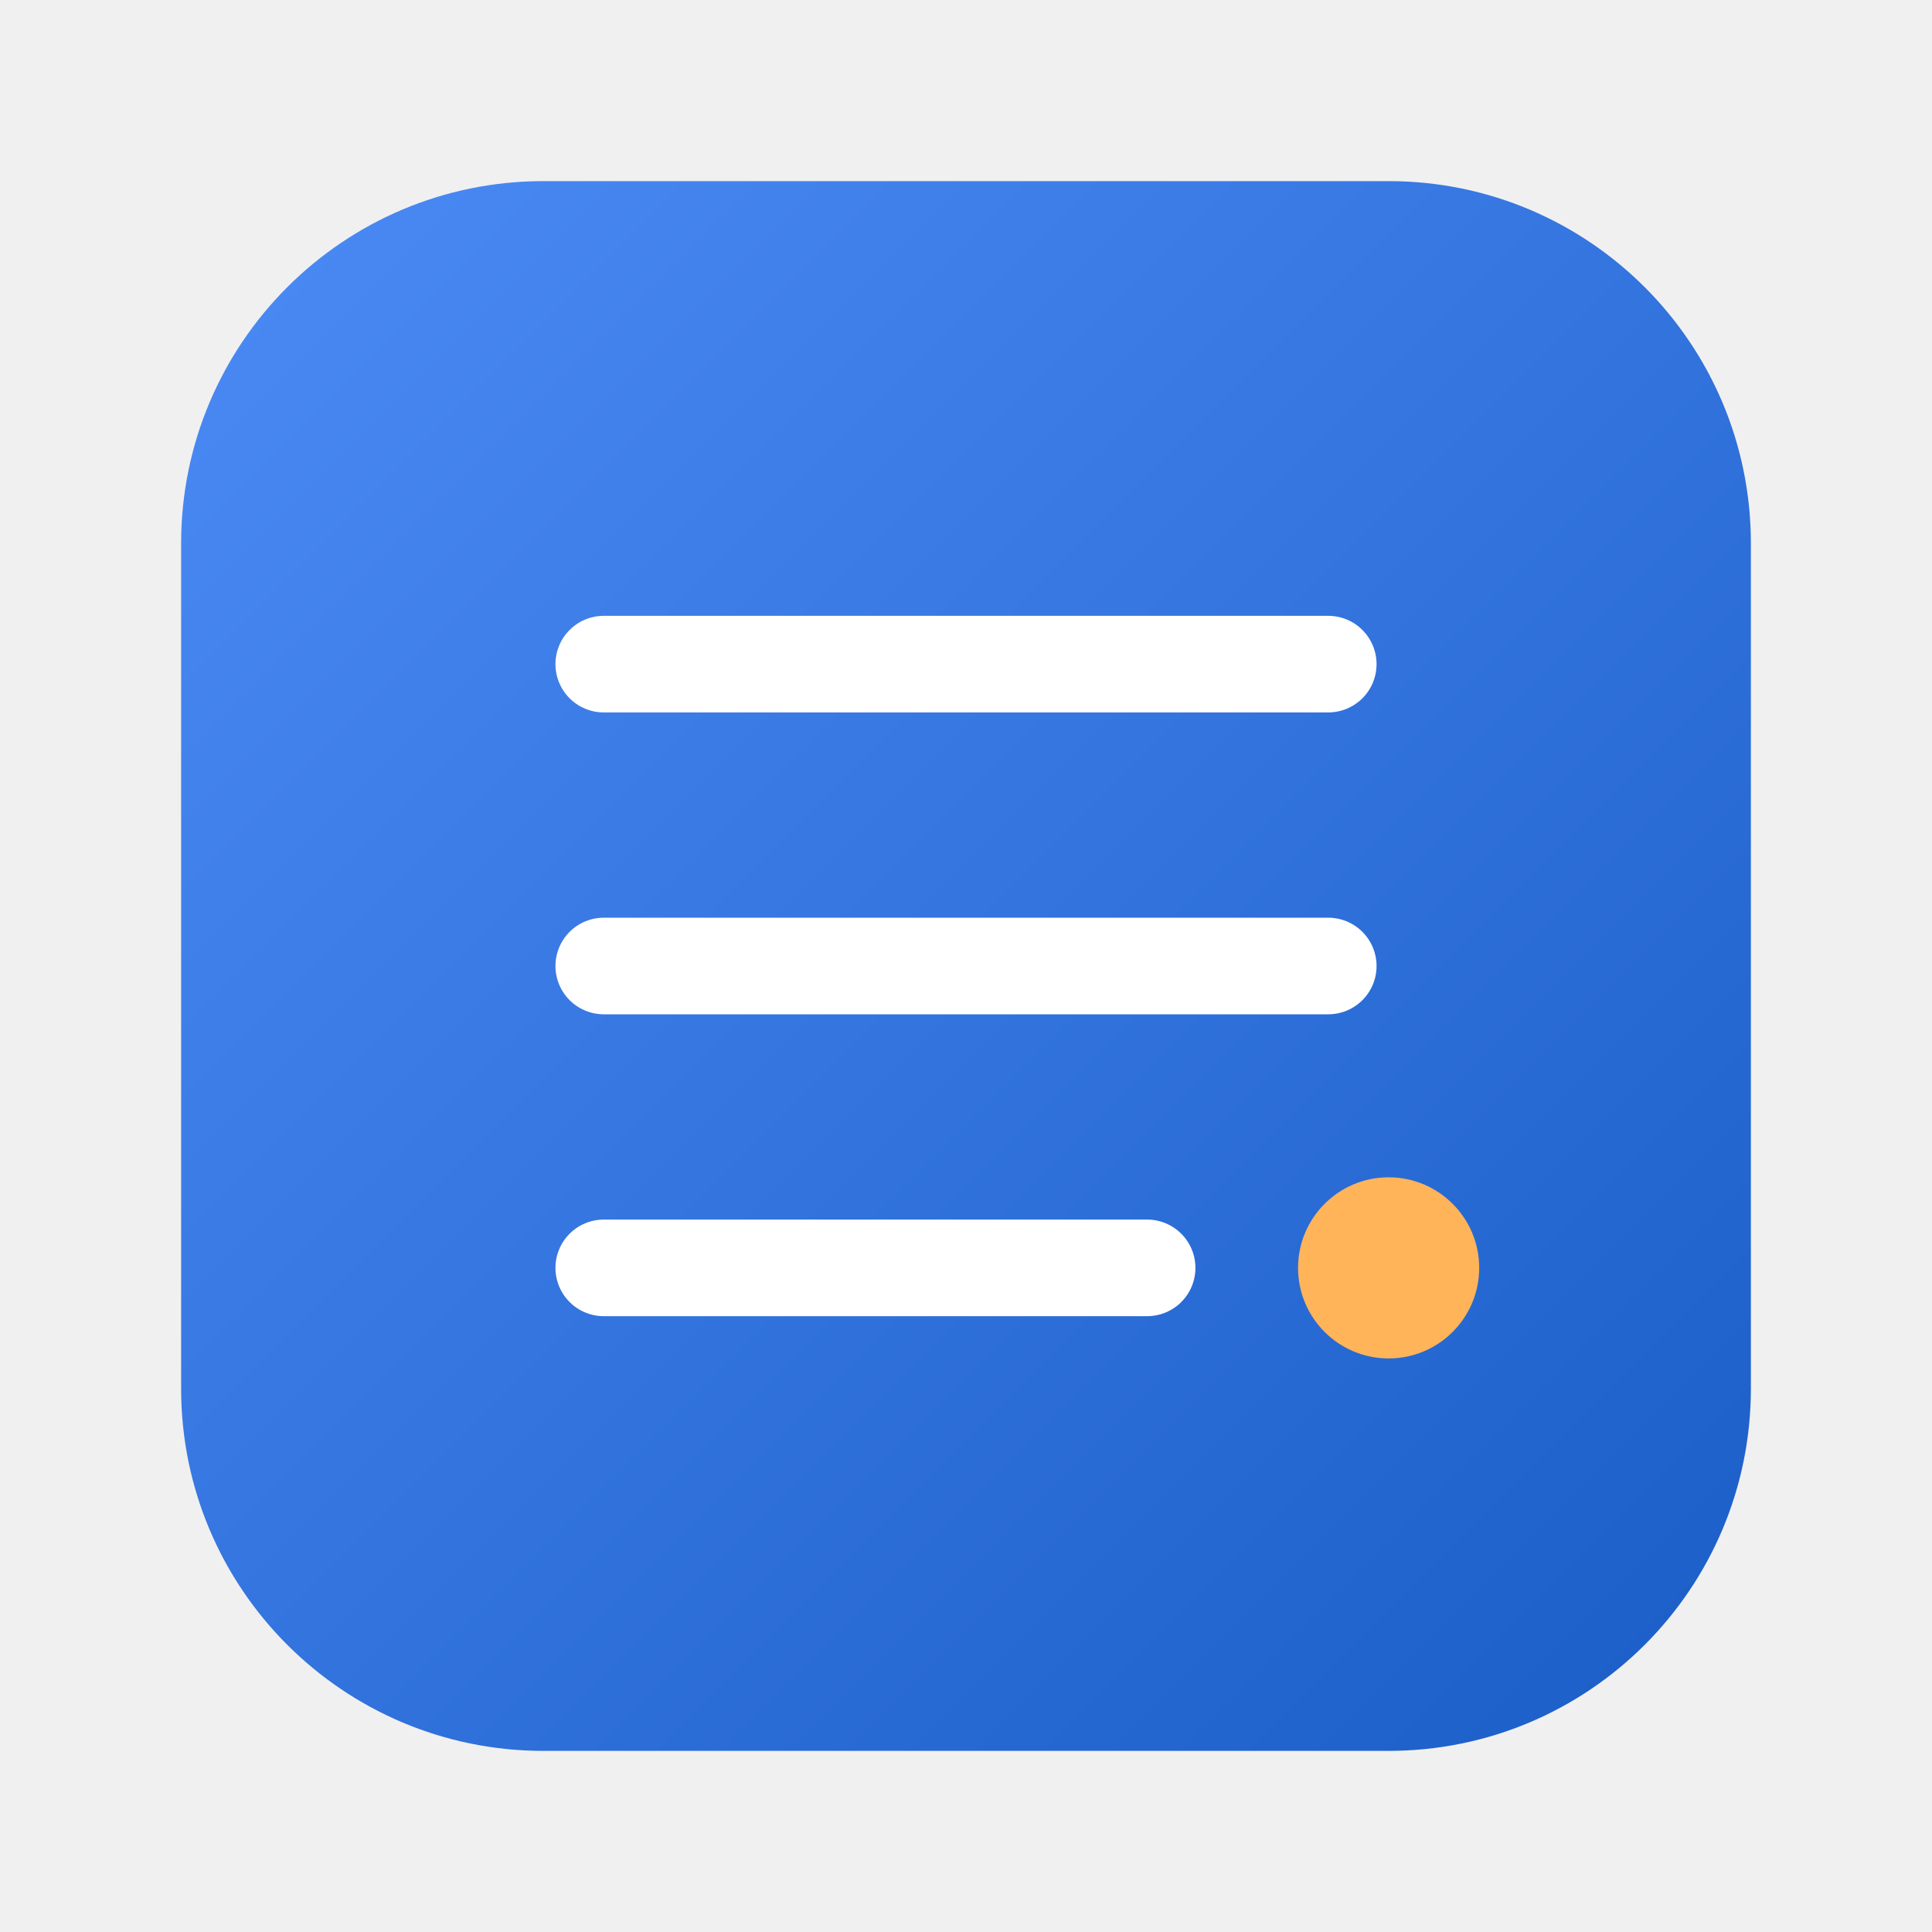
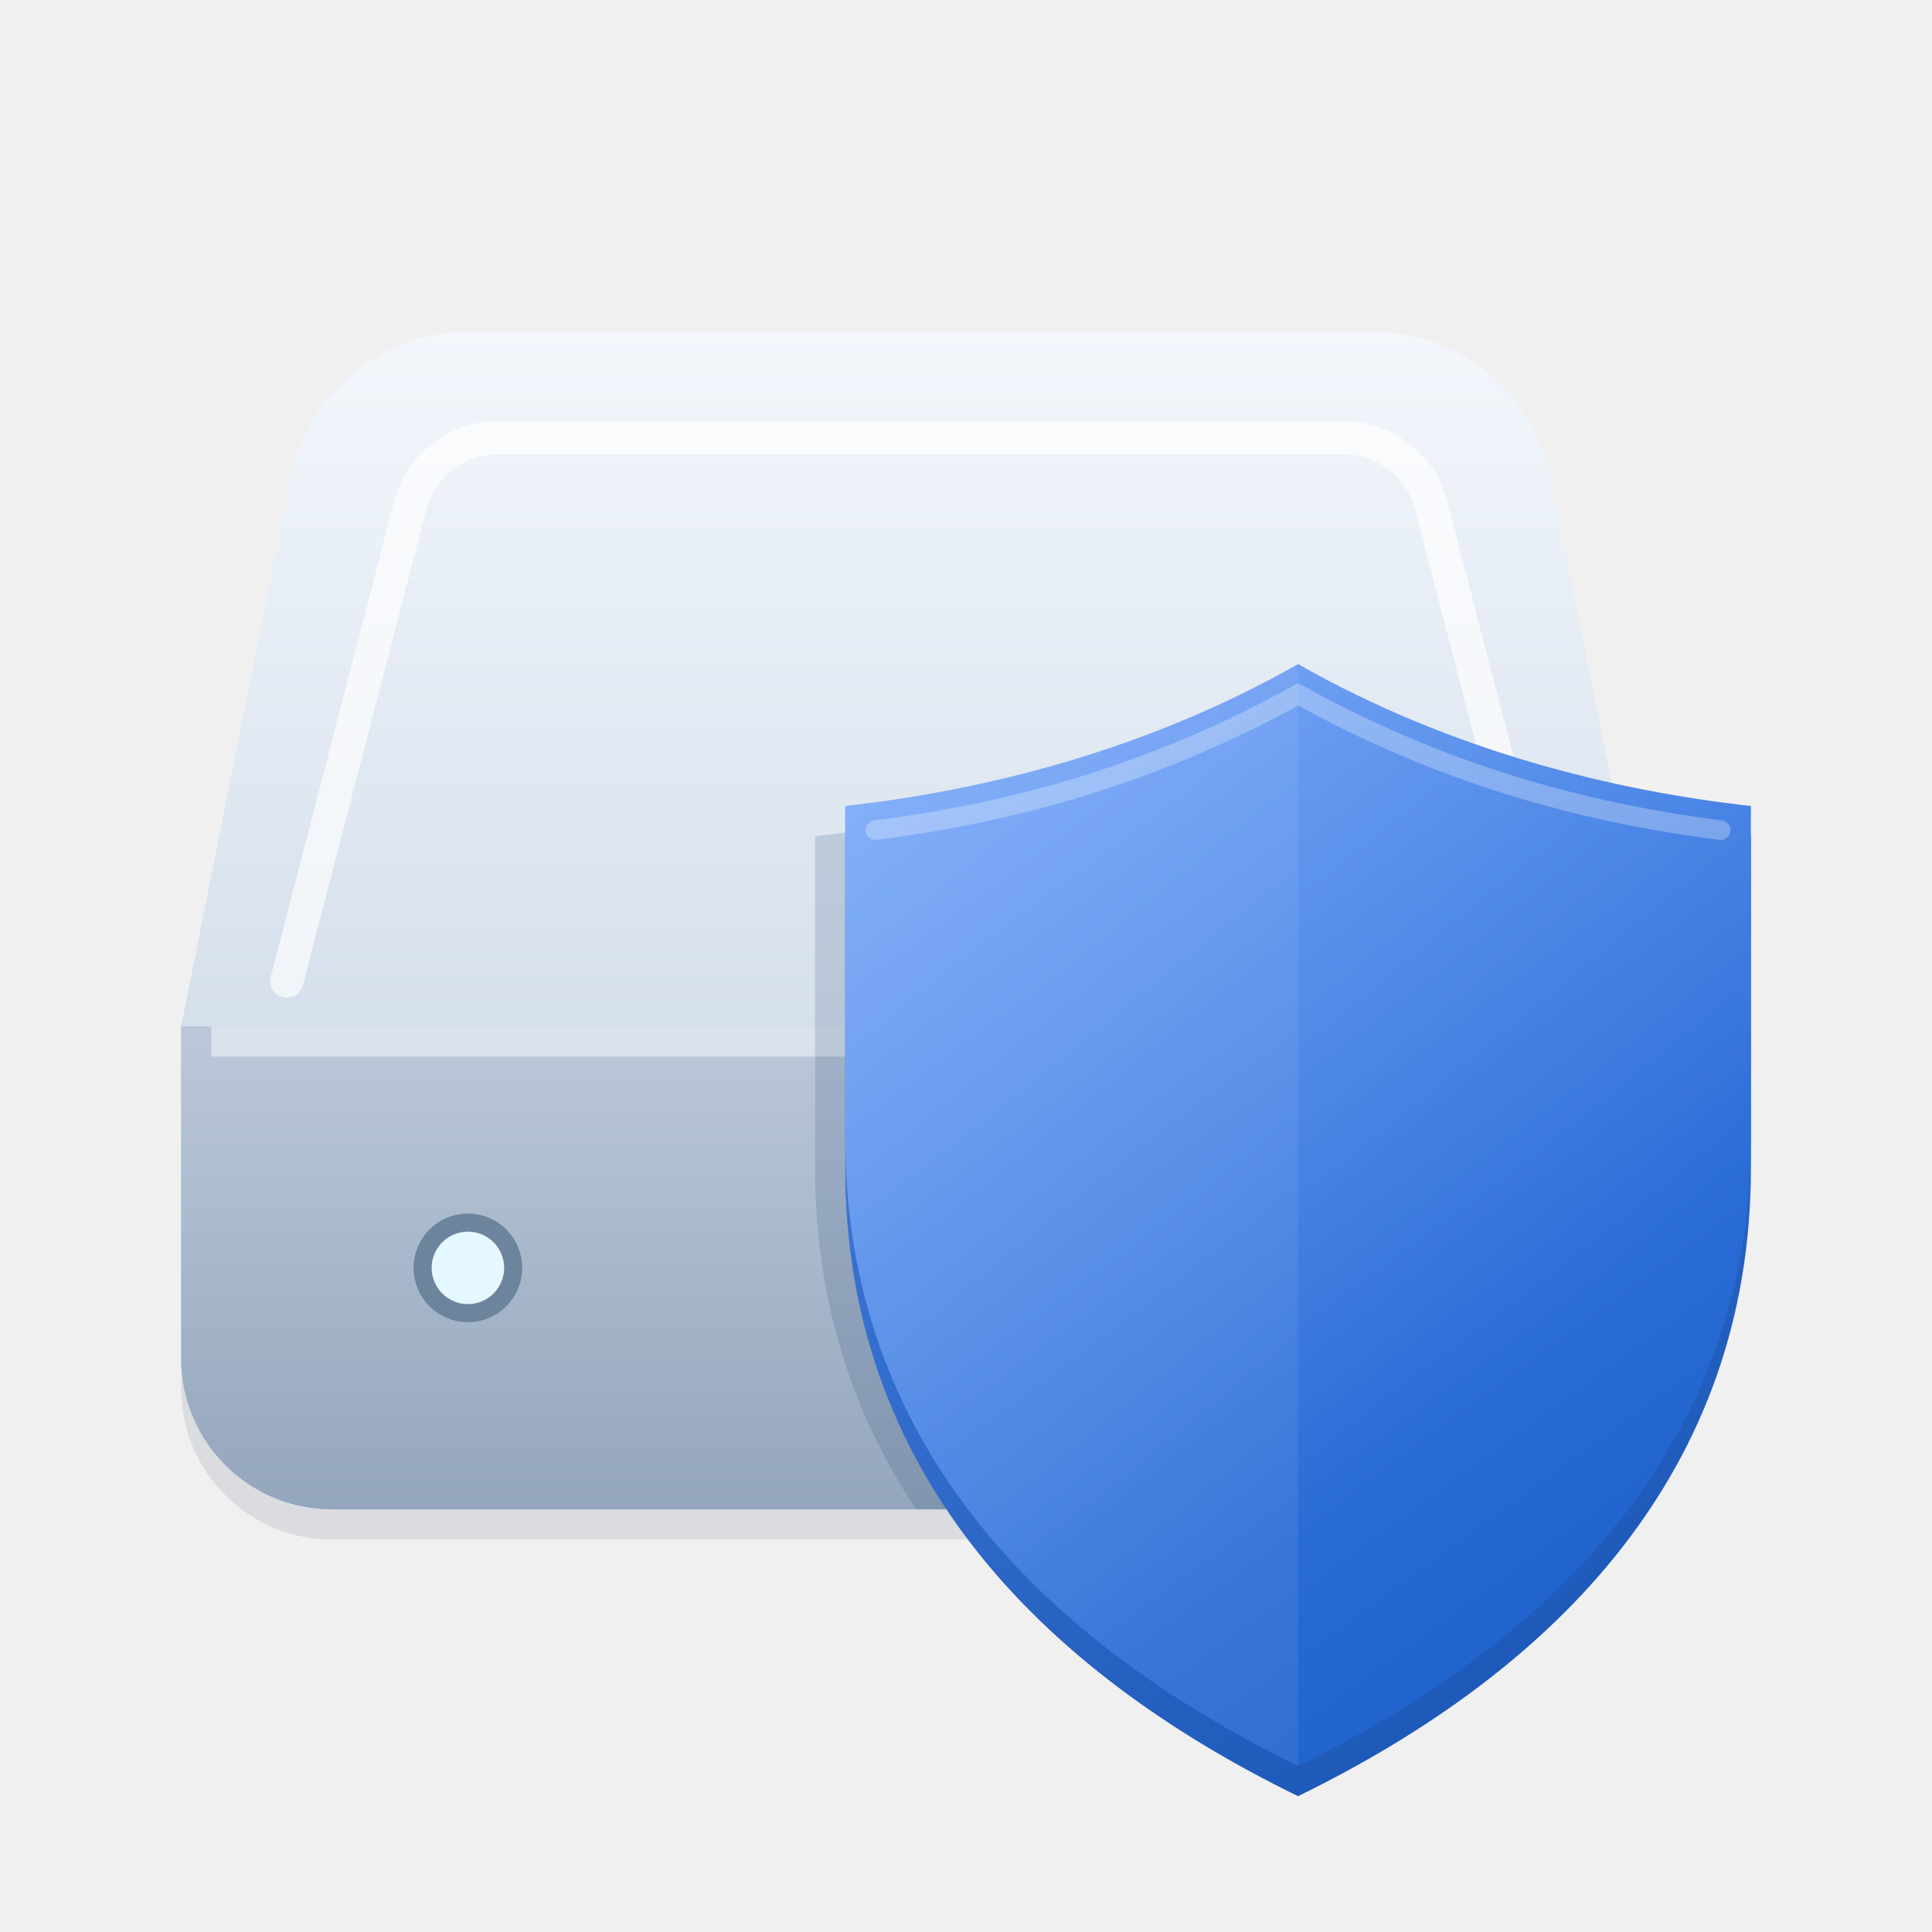
- <svg xmlns="http://www.w3.org/2000/svg" viewBox="0 0 64 64">
+ <svg xmlns="http://www.w3.org/2000/svg" xmlns:xlink="http://www.w3.org/1999/xlink" viewBox="0 0 64 64">
  <defs>
-     <linearGradient id="g" x1="0" y1="0" x2="1" y2="1">
-       <stop offset="0" stop-color="#4c8bf5" />
-       <stop offset="1" stop-color="#1a5dc7" />
+     <path id="drive-body" d="M15.5 11h30a6 6 0 0 1 5.8 4.5L55 34v11a5 5 0 0 1-5 5H11a5 5 0 0 1-5-5V34l3.7-18.5a6 6 0 0 1 5.8-4.5Z" />
+     <path id="shield-face" d="M43 22c5.1 2.9 10.5 4.2 15 4.7v11c0 10-6.4 16.6-15 20.8-8.6-4.2-15-10.8-15-20.8v-11c4.5-.5 9.9-1.8 15-4.7Z" />
+     <linearGradient id="drive-top" x1="30.5" y1="11" x2="30.5" y2="42" gradientUnits="userSpaceOnUse">
+       <stop stop-color="#F3F7FC" />
+       <stop offset="1" stop-color="#CBD7E6" />
    </linearGradient>
+     <linearGradient id="drive-front" x1="30.5" y1="34" x2="30.5" y2="50" gradientUnits="userSpaceOnUse">
+       <stop stop-color="#BBC8D9" />
+       <stop offset="1" stop-color="#94A6BD" />
+     </linearGradient>
+     <linearGradient id="shield-blue" x1="32" y1="24" x2="56" y2="57" gradientUnits="userSpaceOnUse">
+       <stop stop-color="#4C8BF5" />
+       <stop offset="1" stop-color="#1A5DC7" />
+     </linearGradient>
+     <linearGradient id="shield-light" x1="30" y1="25" x2="48" y2="47" gradientUnits="userSpaceOnUse">
+       <stop stop-color="#FFFFFF" stop-opacity=".26" />
+       <stop offset="1" stop-color="#FFFFFF" stop-opacity="0" />
+     </linearGradient>
+     <clipPath id="drive-clip">
+       <path d="M15.5 11h30a6 6 0 0 1 5.8 4.5L55 34v11a5 5 0 0 1-5 5H11a5 5 0 0 1-5-5V34l3.7-18.5a6 6 0 0 1 5.8-4.5Z" />
+     </clipPath>
  </defs>
-   <rect x="6" y="6" width="52" height="52" rx="12" fill="url(#g)" />
-   <path d="M20 32h24M20 22h24M20 42h18" stroke="#fff" stroke-width="3.2" stroke-linecap="round" />
-   <circle cx="46" cy="42" r="3" fill="#ffb45a" />
+   <g id="drive">
+     <use xlink:href="#drive-body" fill="#142B49" opacity=".1" transform="translate(0 1)" />
+     <use xlink:href="#drive-body" fill="url(#drive-top)" />
+     <path d="m9.5 32.5 4.1-15.8a3 3 0 0 1 2.9-2.2h28a3 3 0 0 1 2.9 2.2l4.1 15.8" fill="none" stroke="#FFFFFF" stroke-opacity=".65" stroke-width="1.1" stroke-linecap="round" />
+     <path d="M6 34h49v11a5 5 0 0 1-5 5H11a5 5 0 0 1-5-5Z" fill="url(#drive-front)" />
+     <path d="M7 34.5h47" stroke="#FFFFFF" stroke-opacity=".48" />
+     <circle cx="15.5" cy="42" r="1.5" fill="#E6F8FF" stroke="#6D859C" stroke-width=".6" />
+   </g>
+   <g id="shield">
+     <g clip-path="url(#drive-clip)">
+       <use xlink:href="#shield-face" fill="#193B63" opacity=".16" transform="translate(-1 1)" />
+     </g>
+     <use xlink:href="#shield-face" fill="url(#shield-blue)" transform="translate(0 1)" />
+     <use xlink:href="#shield-face" fill="#0C244D" opacity=".15" transform="translate(0 1)" />
+     <use xlink:href="#shield-face" fill="url(#shield-blue)" />
+     <use xlink:href="#shield-face" fill="url(#shield-light)" />
+     <path d="M43 22v36.5c-8.6-4.2-15-10.8-15-20.8v-11c4.5-.5 9.9-1.8 15-4.7Z" fill="#FFFFFF" opacity=".07" />
+     <path d="M29 27.5c4.7-.6 9.3-1.9 14-4.5 4.7 2.6 9.3 3.9 14 4.5" fill="none" stroke="#FFFFFF" stroke-opacity=".28" stroke-width=".65" stroke-linecap="round" />
+   </g>
</svg>
